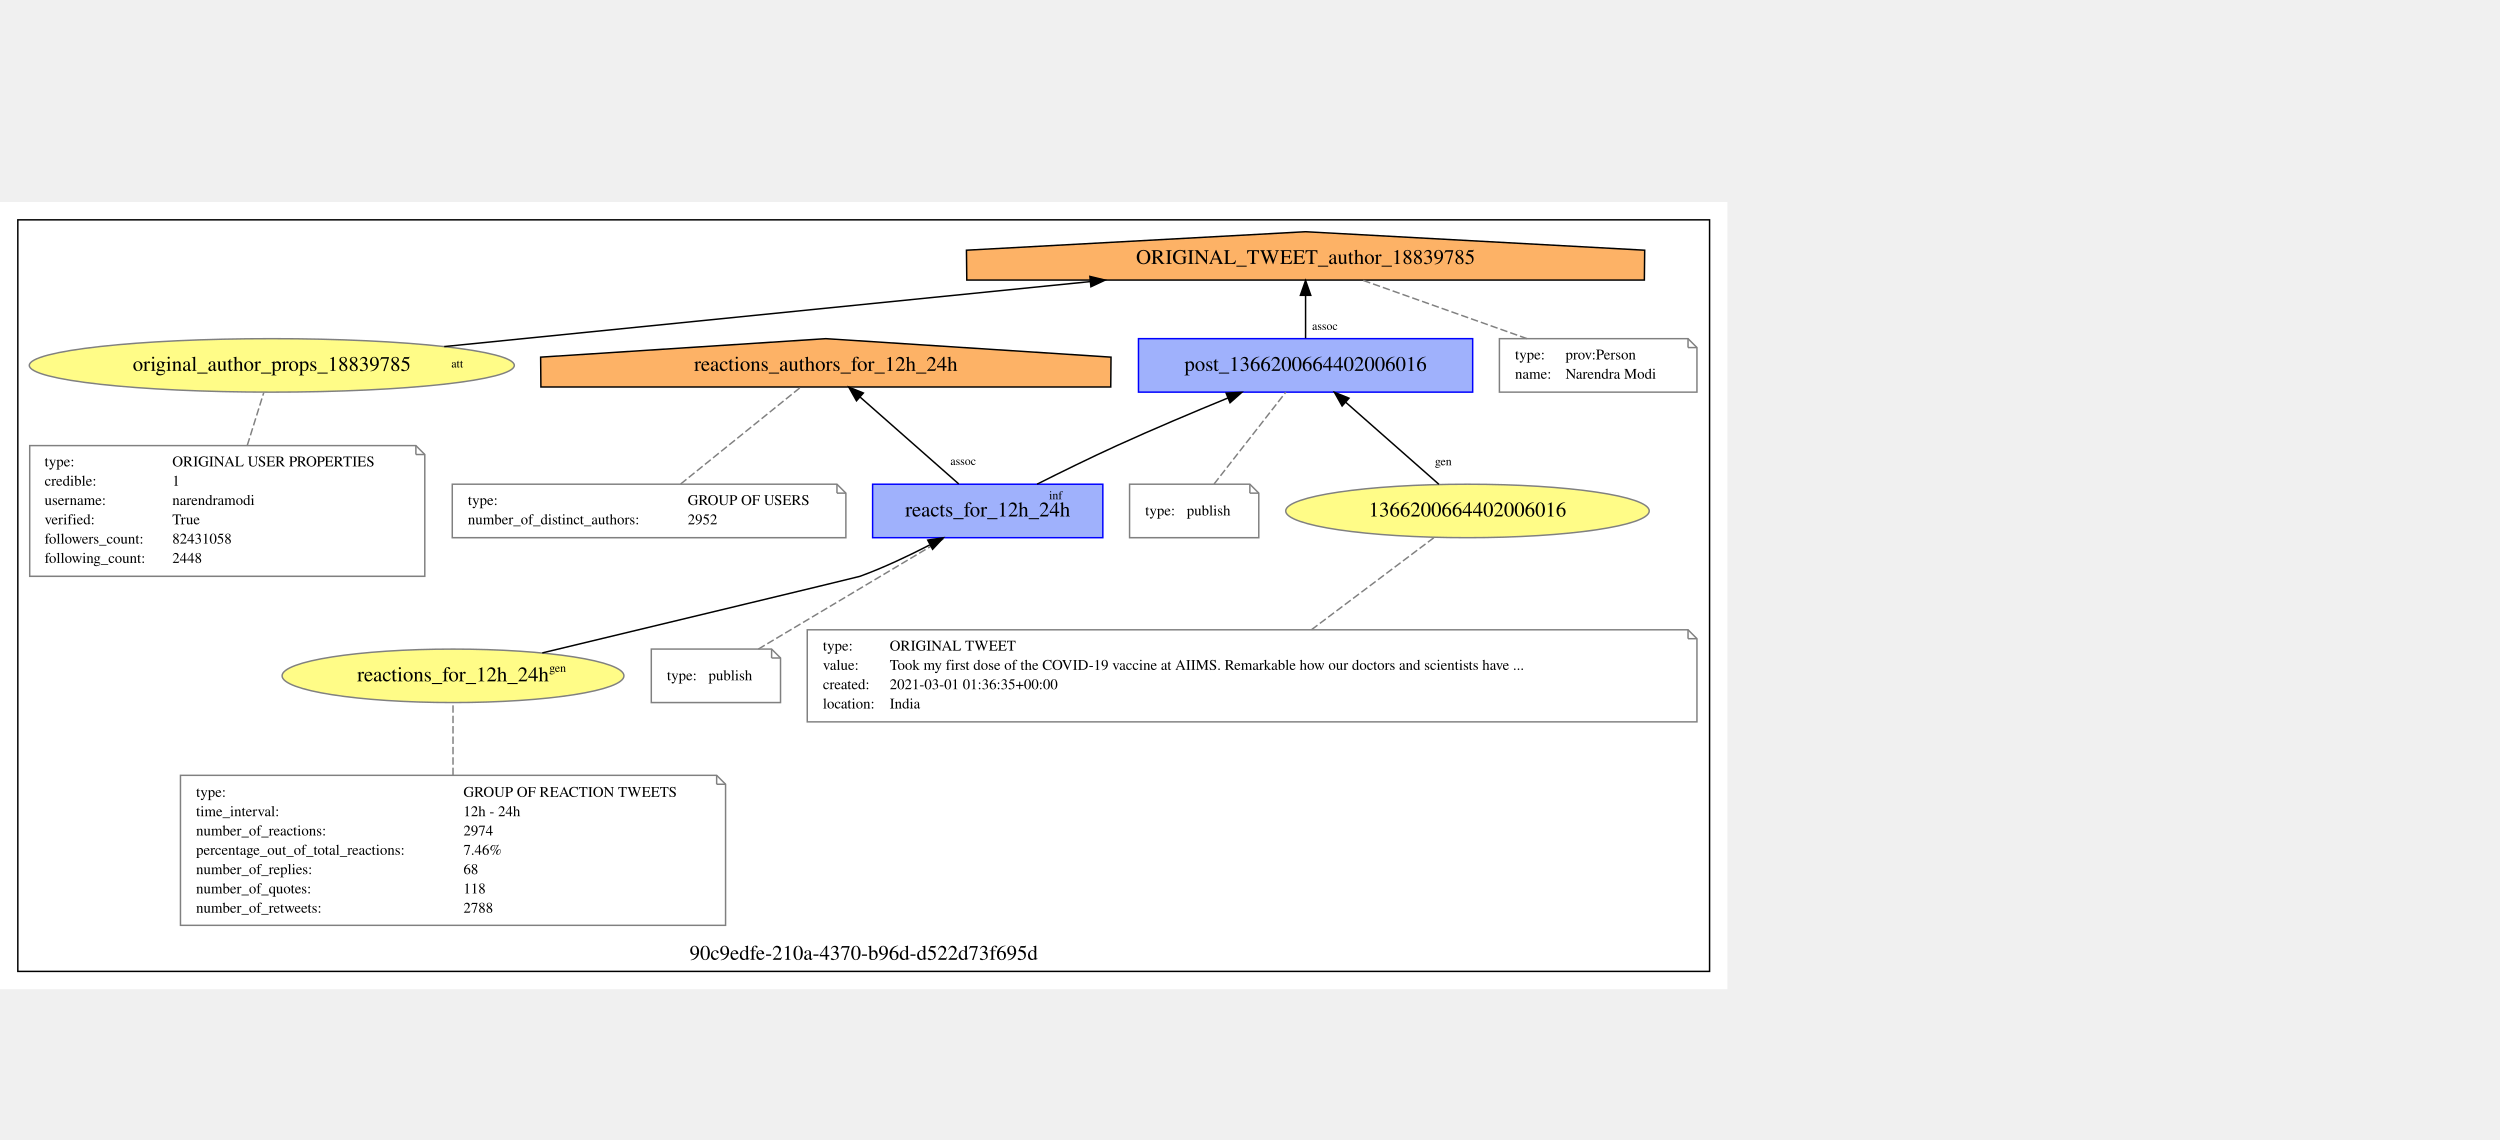
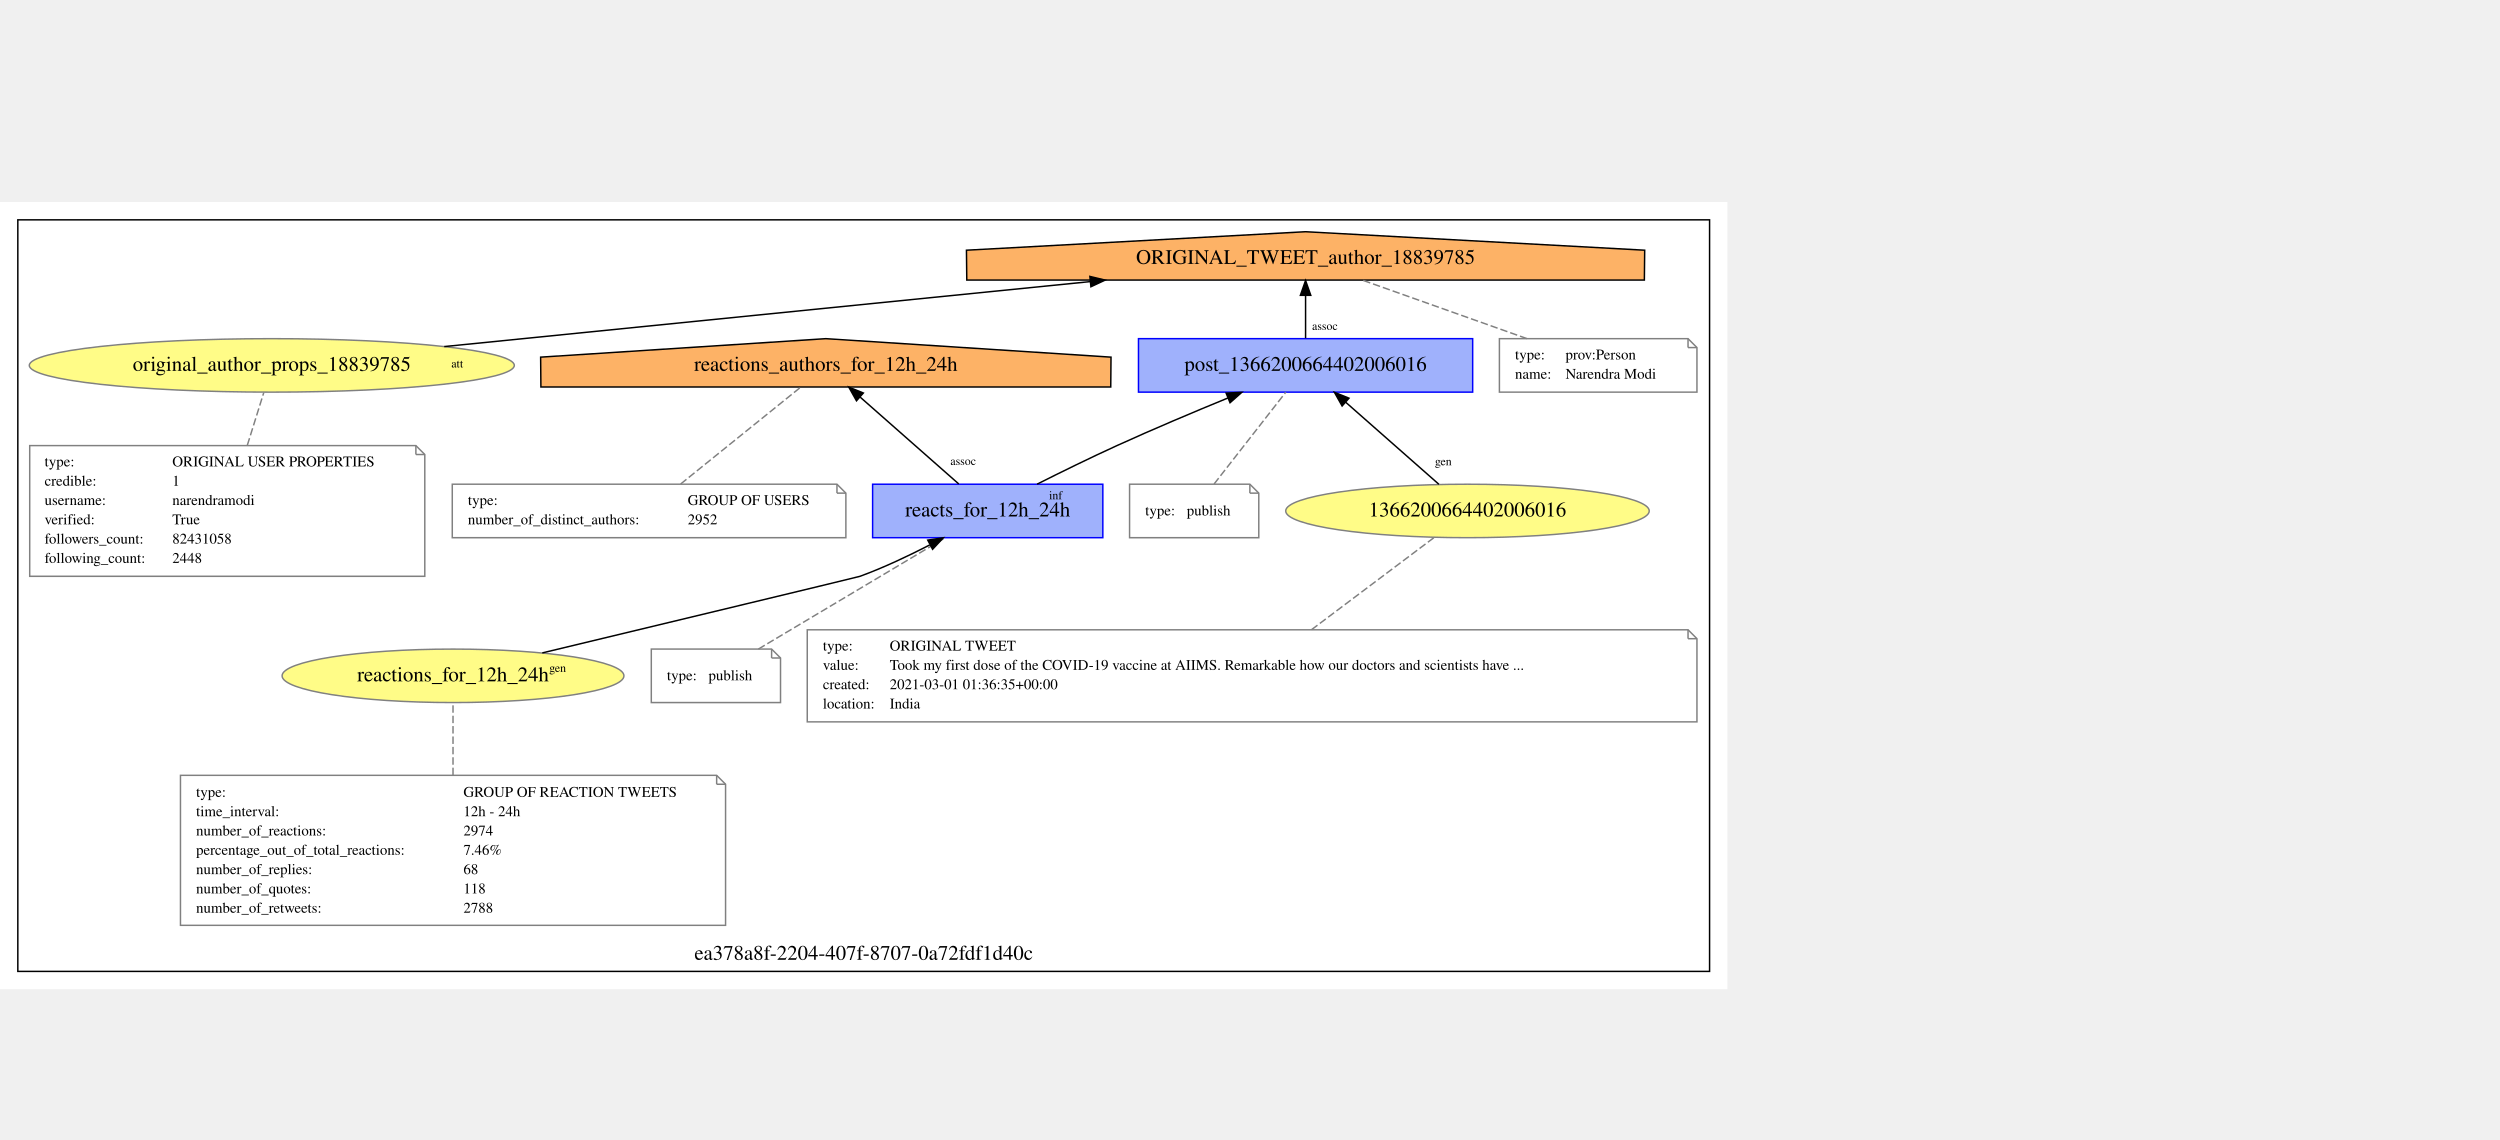
<svg xmlns="http://www.w3.org/2000/svg" xmlns:xlink="http://www.w3.org/1999/xlink" contentScriptType="application/ecmascript" contentStyleType="text/css" height="525pt" preserveAspectRatio="xMidYMid meet" version="1.1" viewBox="0 0 1700 500" width="1152pt" zoomAndPan="magnify">
  <g class="graph" id="graph0" transform="scale(1.01 1.01) rotate(0) translate(4 526)">
    <polygon fill="white" points="-4,4 -4,-526 1159,-526 1159,4 -4,4" stroke="transparent" />
    <g class="cluster" id="clust1">
      <g id="a_clust1">
-         <a xlink:actuate="onRequest" xlink:href="urn:uuid:90c9edfe-210a-4370-b96d-d522d73f695d" xlink:show="replace" xlink:title="90c9edfe-210a-4370-b96d-d522d73f695d" xlink:type="simple">
+         <a xlink:actuate="onRequest" xlink:href="urn:uuid:ea378a8f-2204-407f-8707-0a72fdf1d40c" xlink:show="replace" xlink:title="ea378a8f-2204-407f-8707-0a72fdf1d40c" xlink:type="simple">
          <polygon fill="none" points="8,-8 8,-514 1147,-514 1147,-8 8,-8" stroke="black" />
-           <text font-family="Times,serif" font-size="14.00" text-anchor="middle" x="577.5" y="-15.8">90c9edfe-210a-4370-b96d-d522d73f695d</text>
+           <text font-family="Times,serif" font-size="14.00" text-anchor="middle" x="577.5" y="-15.8">ea378a8f-2204-407f-8707-0a72fdf1d40c</text>
        </a>
      </g>
    </g>
    <g class="node" id="node1">
      <g id="a_node1">
        <a xlink:actuate="onRequest" xlink:href="http://twitter.com/post_1366200664402006016" xlink:show="replace" xlink:title="post_1366200664402006016" xlink:type="simple">
          <polygon fill="#9fb1fc" points="987.5,-434 762.5,-434 762.5,-398 987.5,-398 987.5,-434" stroke="#0000ff" />
          <text font-family="Times,serif" font-size="14.00" text-anchor="middle" x="875" y="-412.3">post_1366200664402006016</text>
        </a>
      </g>
    </g>
    <g class="node" id="node11">
      <g id="a_node11">
        <a xlink:actuate="onRequest" xlink:href="http://twitter.com/ORIGINAL_TWEET_author_18839785" xlink:show="replace" xlink:title="ORIGINAL_TWEET_author_18839785" xlink:type="simple">
          <polygon fill="#fdb266" points="1103.32,-493.56 875,-506 646.68,-493.56 646.9,-473.44 1103.1,-473.44 1103.32,-493.56" stroke="black" />
          <text font-family="Times,serif" font-size="14.00" text-anchor="middle" x="875" y="-484.3">ORIGINAL_TWEET_author_18839785</text>
        </a>
      </g>
    </g>
    <g class="edge" id="edge9">
      <path d="M875,-434.3C875,-443.01 875,-453.7 875,-463.17" fill="none" stroke="black" />
      <polygon fill="black" points="871.5,-463.18 875,-473.18 878.5,-463.18 871.5,-463.18" stroke="black" />
      <text font-family="Times,serif" font-size="8.00" text-anchor="middle" x="887.99" y="-439.9">assoc</text>
    </g>
    <g class="node" id="node2">
      <polygon fill="none" points="837.5,-336 756.5,-336 756.5,-300 843.5,-300 843.5,-330 837.5,-336" stroke="gray" />
      <polyline fill="none" points="837.5,-336 837.5,-330 " stroke="gray" />
      <polyline fill="none" points="843.5,-330 837.5,-330 " stroke="gray" />
      <text font-family="Times,serif" font-size="10.00" text-anchor="start" x="767" y="-315">type:</text>
      <text font-family="Times,serif" font-size="10.00" text-anchor="start" x="795" y="-315">publish</text>
    </g>
    <g class="edge" id="edge1">
      <path d="M813.41,-336.16C827.06,-353.64 848.1,-380.57 861.71,-397.99" fill="none" stroke="gray" stroke-dasharray="5,2" />
    </g>
    <g class="node" id="node3">
      <g id="a_node3">
        <a xlink:actuate="onRequest" xlink:href="http://twitter.com/reacts_for_12h_24h" xlink:show="replace" xlink:title="reacts_for_12h_24h" xlink:type="simple">
          <polygon fill="#9fb1fc" points="738.5,-336 583.5,-336 583.5,-300 738.5,-300 738.5,-336" stroke="#0000ff" />
          <text font-family="Times,serif" font-size="14.00" text-anchor="middle" x="661" y="-314.3">reacts_for_12h_24h</text>
        </a>
      </g>
    </g>
    <g class="edge" id="edge11">
      <path d="M694.23,-336.04C710.34,-344.15 730.06,-353.83 748,-362 772.37,-373.09 799.74,-384.63 822.81,-394.1" fill="none" stroke="black" />
      <polygon fill="black" points="821.5,-397.34 832.08,-397.88 824.15,-390.86 821.5,-397.34" stroke="black" />
      <text font-family="Times,serif" font-size="8.00" text-anchor="middle" x="706.75" y="-325.89">inf</text>
    </g>
    <g class="node" id="node13">
      <g id="a_node13">
        <a xlink:actuate="onRequest" xlink:href="http://twitter.com/reactions_authors_for_12h_24h" xlink:show="replace" xlink:title="reactions_authors_for_12h_24h" xlink:type="simple">
          <polygon fill="#fdb266" points="744.01,-421.56 552,-434 359.99,-421.56 360.17,-401.44 743.83,-401.44 744.01,-421.56" stroke="black" />
          <text font-family="Times,serif" font-size="14.00" text-anchor="middle" x="552" y="-412.3">reactions_authors_for_12h_24h</text>
        </a>
      </g>
    </g>
    <g class="edge" id="edge12">
      <path d="M641.51,-336.16C622.89,-352.56 594.81,-377.29 575.08,-394.67" fill="none" stroke="black" />
      <polygon fill="black" points="572.64,-392.16 567.45,-401.4 577.26,-397.41 572.64,-392.16" stroke="black" />
      <text font-family="Times,serif" font-size="8.00" text-anchor="middle" x="644.47" y="-348.97">assoc</text>
    </g>
    <g class="node" id="node4">
      <polygon fill="none" points="515.5,-225 434.5,-225 434.5,-189 521.5,-189 521.5,-219 515.5,-225" stroke="gray" />
      <polyline fill="none" points="515.5,-225 515.5,-219 " stroke="gray" />
      <polyline fill="none" points="521.5,-219 515.5,-219 " stroke="gray" />
      <text font-family="Times,serif" font-size="10.00" text-anchor="start" x="445" y="-204">type:</text>
      <text font-family="Times,serif" font-size="10.00" text-anchor="start" x="473" y="-204">publish</text>
    </g>
    <g class="edge" id="edge2">
      <path d="M506.59,-225.03C540.87,-245.45 597.98,-279.46 632.31,-299.91" fill="none" stroke="gray" stroke-dasharray="5,2" />
    </g>
    <g class="node" id="node5">
      <g id="a_node5">
        <a xlink:actuate="onRequest" xlink:href="http://twitter.com/1366200664402006016" xlink:show="replace" xlink:title="1366200664402006016" xlink:type="simple">
          <ellipse cx="984" cy="-318" fill="#fffc87" rx="122.38" ry="18" stroke="#808080" />
          <text font-family="Times,serif" font-size="14.00" text-anchor="middle" x="984" y="-314.3">1366200664402006016</text>
        </a>
      </g>
    </g>
    <g class="edge" id="edge8">
      <path d="M964.76,-335.94C947.36,-351.27 921.55,-374 902.06,-391.16" fill="none" stroke="black" />
      <polygon fill="black" points="899.6,-388.67 894.41,-397.9 904.23,-393.92 899.6,-388.67" stroke="black" />
      <text font-family="Times,serif" font-size="8.00" text-anchor="middle" x="967.72" y="-348.75">gen</text>
    </g>
    <g class="node" id="node6">
      <polygon fill="none" points="1132.5,-238 539.5,-238 539.5,-176 1138.5,-176 1138.5,-232 1132.5,-238" stroke="gray" />
      <polyline fill="none" points="1132.5,-238 1132.5,-232 " stroke="gray" />
      <polyline fill="none" points="1138.5,-232 1132.5,-232 " stroke="gray" />
      <text font-family="Times,serif" font-size="10.00" text-anchor="start" x="550" y="-224">type:</text>
      <text font-family="Times,serif" font-size="10.00" text-anchor="start" x="595" y="-224">ORIGINAL TWEET</text>
      <text font-family="Times,serif" font-size="10.00" text-anchor="start" x="550" y="-211">value:</text>
      <text font-family="Times,serif" font-size="10.00" text-anchor="start" x="595" y="-211">Took my first dose of the COVID-19 vaccine at AIIMS. Remarkable how our doctors and scientists have ...</text>
      <text font-family="Times,serif" font-size="10.00" text-anchor="start" x="550" y="-198">created:</text>
      <text font-family="Times,serif" font-size="10.00" text-anchor="start" x="595" y="-198">2021-03-01 01:36:35+00:00</text>
      <text font-family="Times,serif" font-size="10.00" text-anchor="start" x="550" y="-185">location:</text>
      <text font-family="Times,serif" font-size="10.00" text-anchor="start" x="595" y="-185">India</text>
    </g>
    <g class="edge" id="edge3">
      <path d="M879.01,-238.07C905.66,-258.11 939.71,-283.71 961.68,-300.22" fill="none" stroke="gray" stroke-dasharray="5,2" />
    </g>
    <g class="node" id="node7">
      <g id="a_node7">
        <a xlink:actuate="onRequest" xlink:href="http://twitter.com/original_author_props_18839785" xlink:show="replace" xlink:title="original_author_props_18839785" xlink:type="simple">
          <ellipse cx="179" cy="-416" fill="#fffc87" rx="163.27" ry="18" stroke="#808080" />
          <text font-family="Times,serif" font-size="14.00" text-anchor="middle" x="179" y="-412.3">original_author_props_18839785</text>
        </a>
      </g>
    </g>
    <g class="edge" id="edge10">
      <path d="M295.1,-428.68C414.59,-440.69 601.03,-459.45 730.11,-472.43" fill="none" stroke="black" />
      <polygon fill="black" points="729.78,-475.91 740.08,-473.43 730.48,-468.95 729.78,-475.91" stroke="black" />
      <text font-family="Times,serif" font-size="8.00" text-anchor="middle" x="303.87" y="-414.6">att</text>
    </g>
    <g class="node" id="node8">
      <polygon fill="none" points="276,-362 16,-362 16,-274 282,-274 282,-356 276,-362" stroke="gray" />
      <polyline fill="none" points="276,-362 276,-356 " stroke="gray" />
      <polyline fill="none" points="282,-356 276,-356 " stroke="gray" />
      <text font-family="Times,serif" font-size="10.00" text-anchor="start" x="26" y="-348">type:</text>
      <text font-family="Times,serif" font-size="10.00" text-anchor="start" x="112" y="-348">ORIGINAL USER PROPERTIES</text>
      <text font-family="Times,serif" font-size="10.00" text-anchor="start" x="26" y="-335">credible:</text>
      <text font-family="Times,serif" font-size="10.00" text-anchor="start" x="112" y="-335">1</text>
      <text font-family="Times,serif" font-size="10.00" text-anchor="start" x="26" y="-322">username:</text>
      <text font-family="Times,serif" font-size="10.00" text-anchor="start" x="112" y="-322">narendramodi</text>
      <text font-family="Times,serif" font-size="10.00" text-anchor="start" x="26" y="-309">verified:</text>
      <text font-family="Times,serif" font-size="10.00" text-anchor="start" x="112" y="-309">True</text>
      <text font-family="Times,serif" font-size="10.00" text-anchor="start" x="26" y="-296">followers_count:</text>
      <text font-family="Times,serif" font-size="10.00" text-anchor="start" x="112" y="-296">82431058</text>
      <text font-family="Times,serif" font-size="10.00" text-anchor="start" x="26" y="-283">following_count:</text>
      <text font-family="Times,serif" font-size="10.00" text-anchor="start" x="112" y="-283">2448</text>
    </g>
    <g class="edge" id="edge4">
      <path d="M162.51,-362.23C166.43,-374.77 170.48,-387.75 173.59,-397.7" fill="none" stroke="gray" stroke-dasharray="5,2" />
    </g>
    <g class="node" id="node9">
      <g id="a_node9">
        <a xlink:actuate="onRequest" xlink:href="http://twitter.com/reactions_for_12h_24h" xlink:show="replace" xlink:title="reactions_for_12h_24h" xlink:type="simple">
          <ellipse cx="301" cy="-207" fill="#fffc87" rx="115.08" ry="18" stroke="#808080" />
          <text font-family="Times,serif" font-size="14.00" text-anchor="middle" x="301" y="-203.3">reactions_for_12h_24h</text>
        </a>
      </g>
    </g>
    <g class="edge" id="edge13">
      <path d="M361.12,-222.44C441.38,-241.72 573.72,-273.53 575,-274 590.82,-279.78 607.53,-287.68 621.97,-295.13" fill="none" stroke="black" />
      <polygon fill="black" points="620.62,-298.38 631.1,-299.94 623.88,-292.19 620.62,-298.38" stroke="black" />
      <text font-family="Times,serif" font-size="8.00" text-anchor="middle" x="371.44" y="-209.66">gen</text>
    </g>
    <g class="node" id="node10">
      <polygon fill="none" points="478.5,-140 117.5,-140 117.5,-39 484.5,-39 484.5,-134 478.5,-140" stroke="gray" />
      <polyline fill="none" points="478.5,-140 478.5,-134 " stroke="gray" />
      <polyline fill="none" points="484.5,-134 478.5,-134 " stroke="gray" />
      <text font-family="Times,serif" font-size="10.00" text-anchor="start" x="128" y="-125.5">type:</text>
      <text font-family="Times,serif" font-size="10.00" text-anchor="start" x="308" y="-125.5">GROUP OF REACTION TWEETS</text>
      <text font-family="Times,serif" font-size="10.00" text-anchor="start" x="128" y="-112.5">time_interval:</text>
      <text font-family="Times,serif" font-size="10.00" text-anchor="start" x="308" y="-112.5">12h - 24h</text>
      <text font-family="Times,serif" font-size="10.00" text-anchor="start" x="128" y="-99.5">number_of_reactions:</text>
      <text font-family="Times,serif" font-size="10.00" text-anchor="start" x="308" y="-99.5">2974</text>
      <text font-family="Times,serif" font-size="10.00" text-anchor="start" x="128" y="-86.5">percentage_out_of_total_reactions:</text>
      <text font-family="Times,serif" font-size="10.00" text-anchor="start" x="308" y="-86.5">7.46%</text>
      <text font-family="Times,serif" font-size="10.00" text-anchor="start" x="128" y="-73.5">number_of_replies:</text>
      <text font-family="Times,serif" font-size="10.00" text-anchor="start" x="308" y="-73.5">68</text>
      <text font-family="Times,serif" font-size="10.00" text-anchor="start" x="128" y="-60.5">number_of_quotes:</text>
      <text font-family="Times,serif" font-size="10.00" text-anchor="start" x="308" y="-60.5">118</text>
      <text font-family="Times,serif" font-size="10.00" text-anchor="start" x="128" y="-47.5">number_of_retweets:</text>
      <text font-family="Times,serif" font-size="10.00" text-anchor="start" x="308" y="-47.5">2788</text>
    </g>
    <g class="edge" id="edge5">
      <path d="M301,-140.15C301,-157.52 301,-175.88 301,-188.79" fill="none" stroke="gray" stroke-dasharray="5,2" />
    </g>
    <g class="node" id="node12">
      <polygon fill="none" points="1132.5,-434 1005.5,-434 1005.5,-398 1138.5,-398 1138.5,-428 1132.5,-434" stroke="gray" />
      <polyline fill="none" points="1132.5,-434 1132.5,-428 " stroke="gray" />
      <polyline fill="none" points="1138.5,-428 1132.5,-428 " stroke="gray" />
      <text font-family="Times,serif" font-size="10.00" text-anchor="start" x="1016" y="-420">type:</text>
      <text font-family="Times,serif" font-size="10.00" text-anchor="start" x="1050" y="-420">prov:Person</text>
      <text font-family="Times,serif" font-size="10.00" text-anchor="start" x="1016" y="-407">name:</text>
      <text font-family="Times,serif" font-size="10.00" text-anchor="start" x="1050" y="-407">Narendra Modi</text>
    </g>
    <g class="edge" id="edge6">
      <path d="M1024.06,-434.03C990.01,-446.13 944.89,-462.17 913.25,-473.41" fill="none" stroke="gray" stroke-dasharray="5,2" />
    </g>
    <g class="node" id="node14">
      <polygon fill="none" points="559.5,-336 300.5,-336 300.5,-300 565.5,-300 565.5,-330 559.5,-336" stroke="gray" />
      <polyline fill="none" points="559.5,-336 559.5,-330 " stroke="gray" />
      <polyline fill="none" points="565.5,-330 559.5,-330 " stroke="gray" />
      <text font-family="Times,serif" font-size="10.00" text-anchor="start" x="311" y="-322">type:</text>
      <text font-family="Times,serif" font-size="10.00" text-anchor="start" x="459" y="-322">GROUP OF USERS</text>
      <text font-family="Times,serif" font-size="10.00" text-anchor="start" x="311" y="-309">number_of_distinct_authors:</text>
      <text font-family="Times,serif" font-size="10.00" text-anchor="start" x="459" y="-309">2952</text>
    </g>
    <g class="edge" id="edge7">
      <path d="M454.27,-336.16C477.41,-354.82 513.9,-384.27 535.14,-401.4" fill="none" stroke="gray" stroke-dasharray="5,2" />
    </g>
  </g>
</svg>
